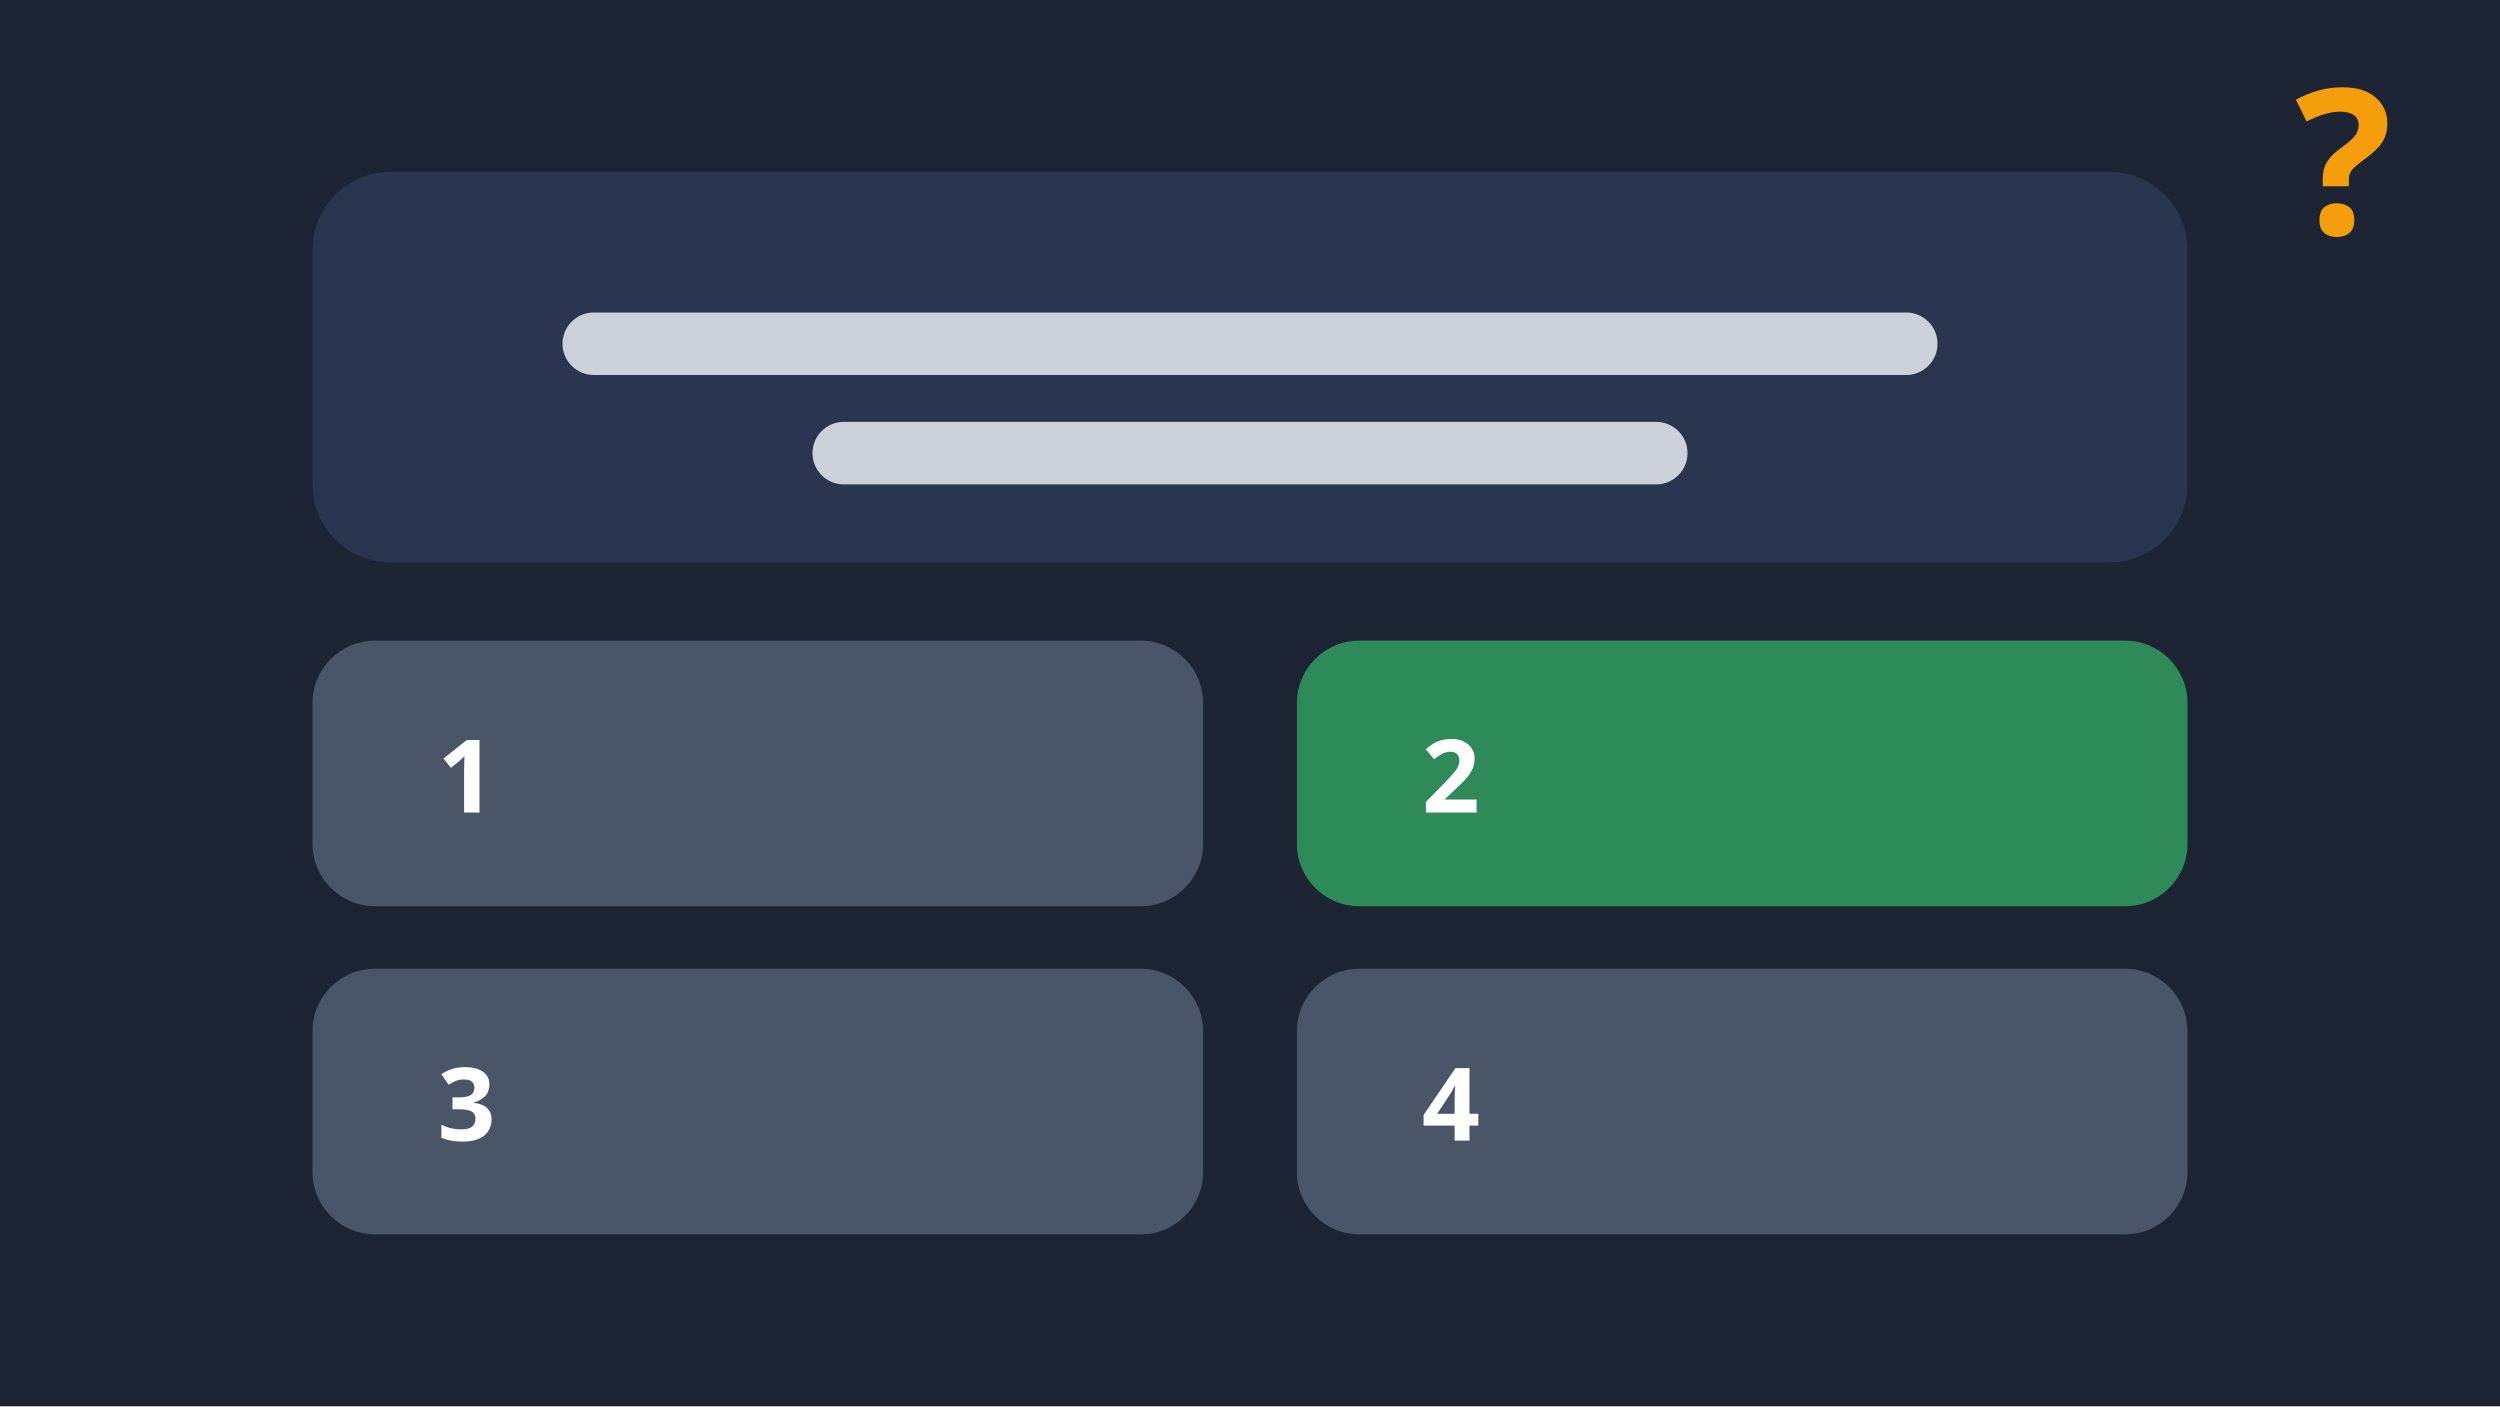
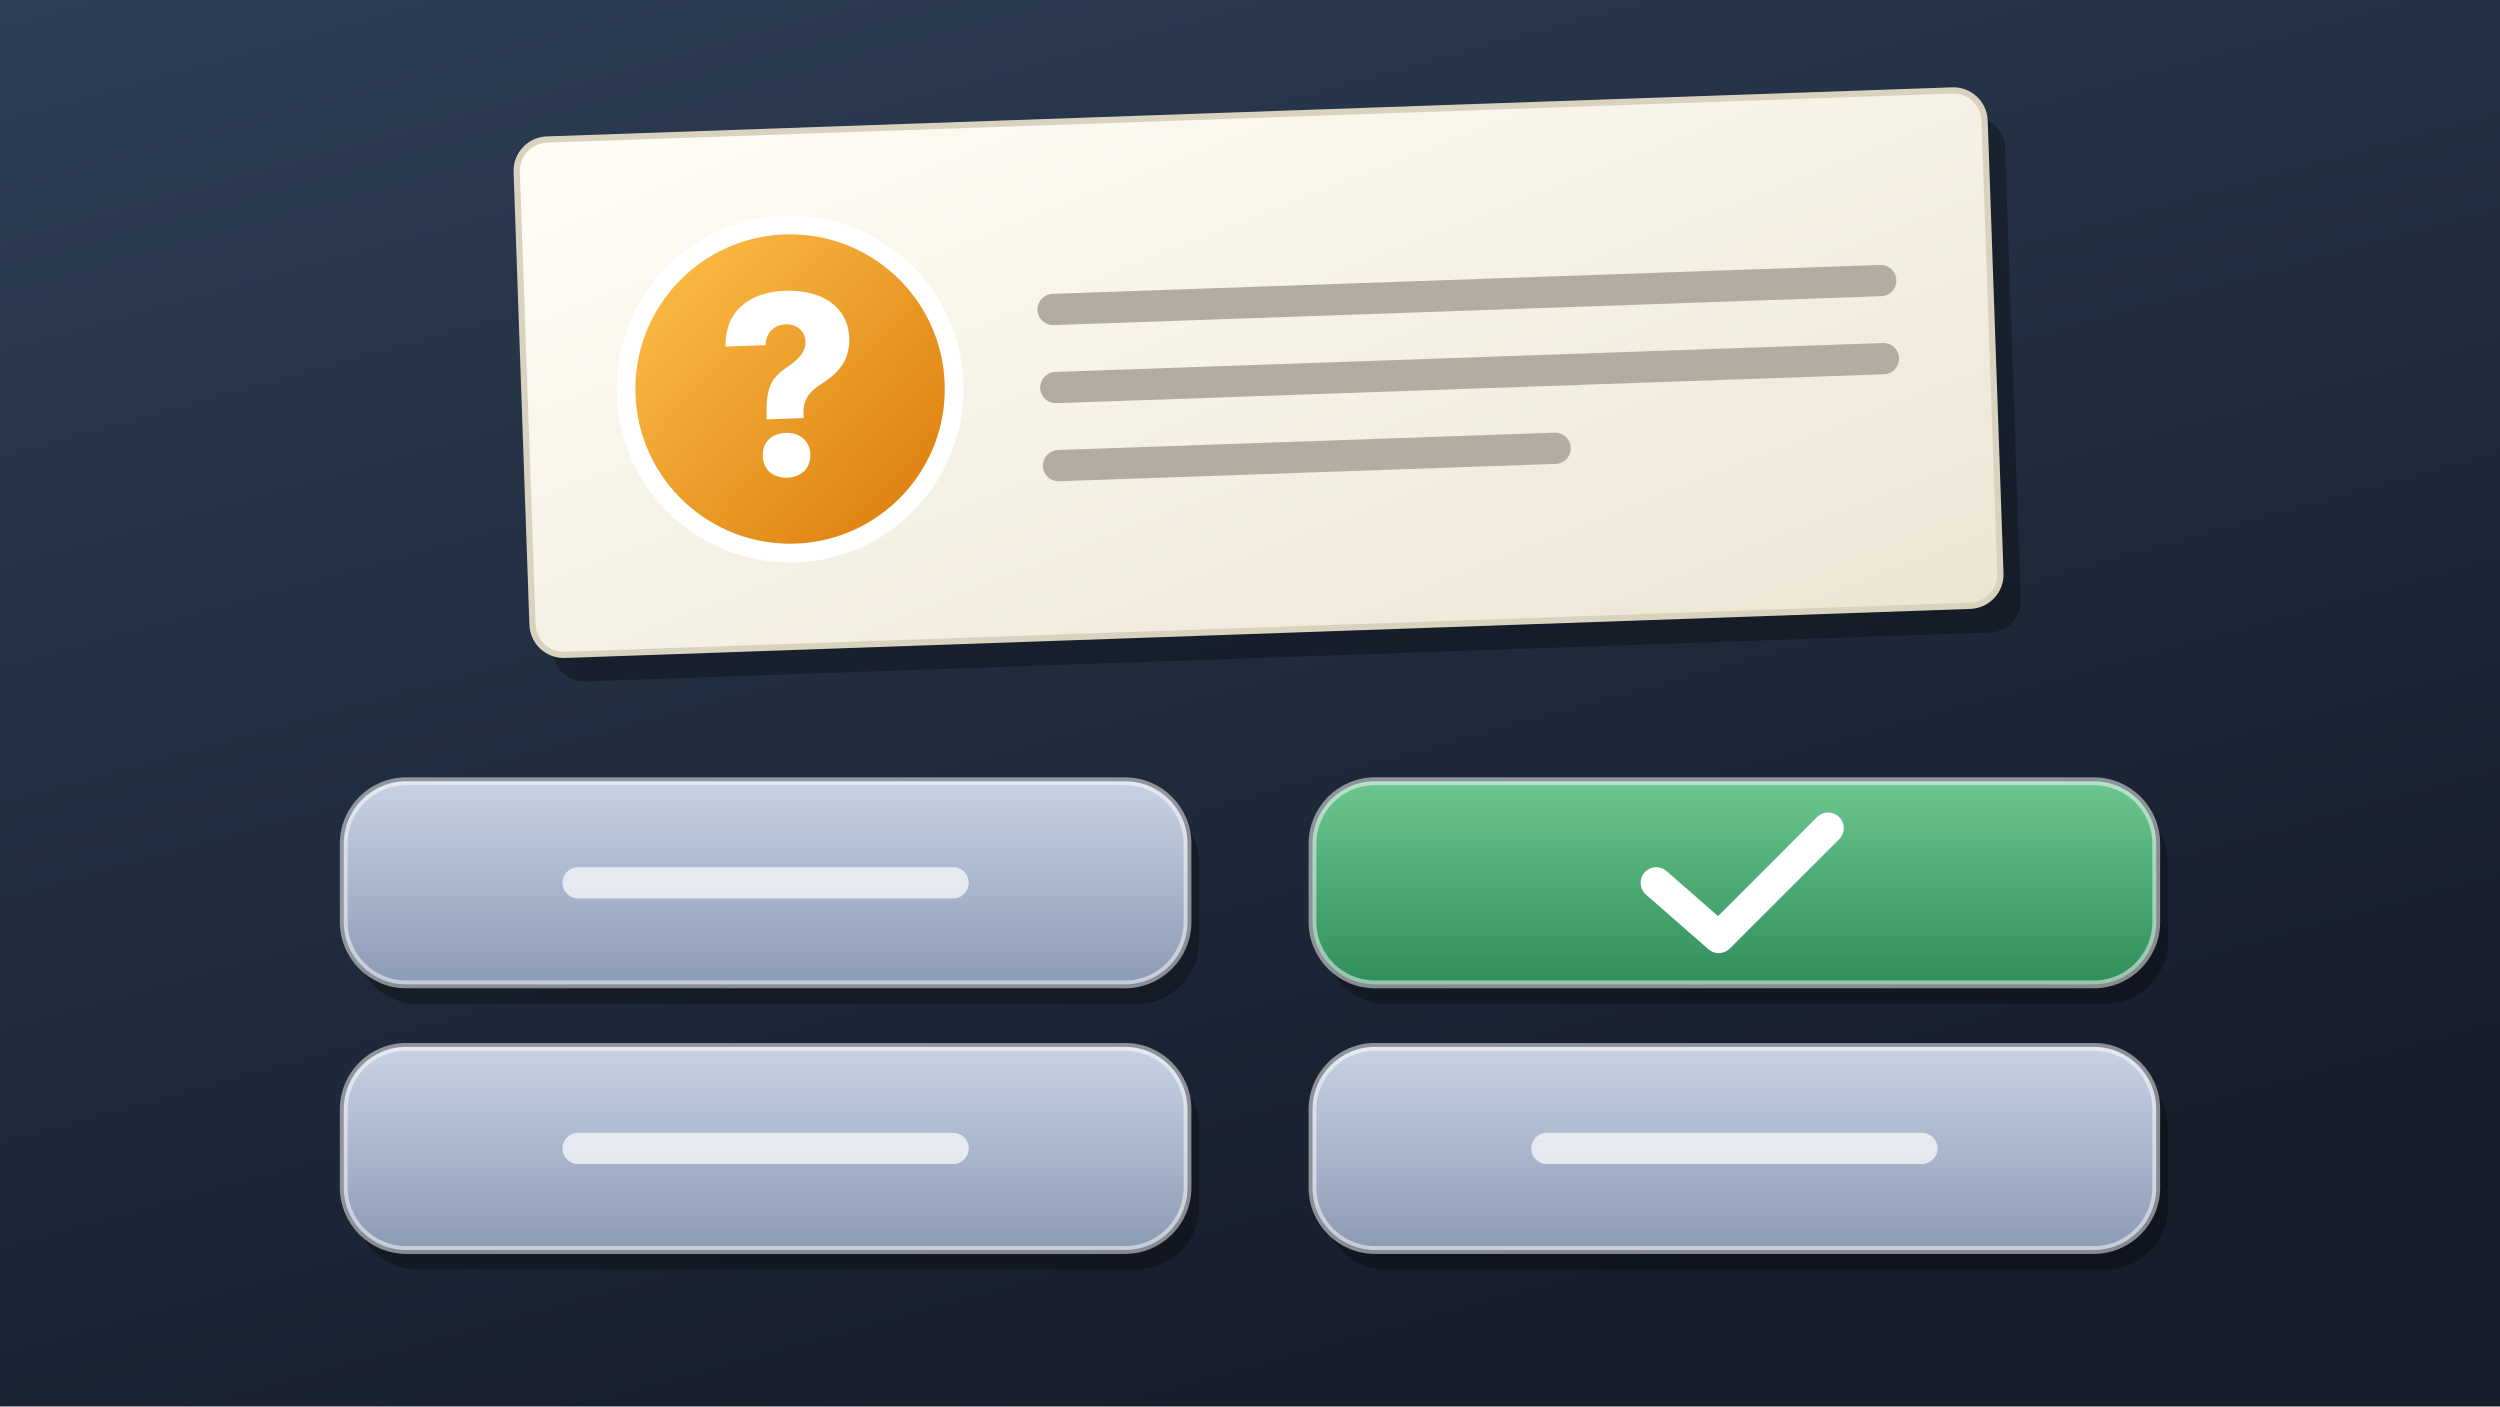
<svg xmlns="http://www.w3.org/2000/svg" width="320" height="180" viewBox="0 0 320 180">
-   <rect width="320" height="180" fill="#1d2433" />
-   <rect x="40" y="22" width="240" height="50" rx="10" fill="#2b3550" />
-   <g font-family="system-ui,sans-serif" font-weight="700" font-size="15" fill="#e8ebf1" />
-   <rect x="72" y="40" width="176" height="8" rx="4" fill="#e8ebf1" opacity=".85" />
-   <rect x="104" y="54" width="112" height="8" rx="4" fill="#e8ebf1" opacity=".85" />
-   <g />
-   <g>
-     <rect x="40" y="82" width="114" height="34" rx="8" fill="#4b5568" />
-     <rect x="166" y="82" width="114" height="34" rx="8" fill="#2f8a5a" />
-     <rect x="40" y="124" width="114" height="34" rx="8" fill="#4b5568" />
-     <rect x="166" y="124" width="114" height="34" rx="8" fill="#4b5568" />
+   <rect width="320" height="180" fill="#161d2b" />
+   <defs>
+     <linearGradient id="quizzical-paper" x1="0" y1="0" x2="1" y2="1">
+       <stop offset="0" stop-color="#fffdf6" />
+       <stop offset="1" stop-color="#ebe5d3" />
+     </linearGradient>
+     <linearGradient id="quizzical-slate" x1="0" y1="0" x2="0.5" y2="1">
+       <stop offset="0" stop-color="#2d3e55" />
+       <stop offset="1" stop-color="#161d2b" />
+     </linearGradient>
+     <linearGradient id="quizzical-amber" x1="0" y1="0" x2="1" y2="1">
+       <stop offset="0" stop-color="#ffc44d" />
+       <stop offset="1" stop-color="#d97706" />
+     </linearGradient>
+     <linearGradient id="quizzical-chip" x1="0" y1="0" x2="0" y2="1">
+       <stop offset="0" stop-color="#c8d2e4" />
+       <stop offset="1" stop-color="#8c9bb5" />
+     </linearGradient>
+     <linearGradient id="quizzical-ok" x1="0" y1="0" x2="0" y2="1">
+       <stop offset="0" stop-color="#6cc68f" />
+       <stop offset="1" stop-color="#2f8f5b" />
+     </linearGradient>
+   </defs>
+   <rect width="320" height="180" fill="url(#quizzical-slate)" />
+   <g transform="translate(66 18) rotate(-2)">
+     <rect x="2.5" y="3.5" width="188" height="66" rx="4" fill="rgba(0,0,0,0.3)" />
+     <rect x="0" y="0" width="188" height="66" rx="4" fill="url(#quizzical-paper)" stroke="#d9d2bf" stroke-width="0.8" />
+     <circle cx="34" cy="33" r="21" fill="url(#quizzical-amber)" stroke="#fff" stroke-width="2.4" />
+     <text x="34" y="44" font-size="32" font-weight="800" text-anchor="middle" fill="#fff" font-family="system-ui,-apple-system,sans-serif">?</text>
+     <path d="M68 24L174 24" stroke="#b3aca0" stroke-width="4" stroke-linecap="round" fill="none" />
+     <path d="M68 34L174 34" stroke="#b3aca0" stroke-width="4" stroke-linecap="round" fill="none" />
+     <path d="M68 44L131.6 44" stroke="#b3aca0" stroke-width="4" stroke-linecap="round" fill="none" />
  </g>
-   <g font-family="system-ui,sans-serif" font-weight="700" font-size="13" fill="#fff">
-     <text x="56" y="104">1</text>
-     <text x="182" y="104">2</text>
-     <text x="56" y="146">3</text>
-     <text x="182" y="146">4</text>
-   </g>
-   <g fill="#f59e0b" font-family="system-ui,sans-serif" font-weight="800" font-size="26" text-anchor="middle">
-     <text x="300" y="30">?</text>
-   </g>
+   <rect x="45.5" y="102.5" width="108" height="26" rx="8" fill="rgba(0,0,0,0.3)" />
+   <rect x="44" y="100" width="108" height="26" rx="8" fill="url(#quizzical-chip)" stroke="rgba(255,255,255,0.5)" stroke-width="1" />
+   <path d="M74 113L122 113" stroke="rgba(255,255,255,0.7)" stroke-width="4" stroke-linecap="round" fill="none" />
+   <rect x="169.5" y="102.5" width="108" height="26" rx="8" fill="rgba(0,0,0,0.3)" />
+   <rect x="168" y="100" width="108" height="26" rx="8" fill="url(#quizzical-ok)" stroke="rgba(255,255,255,0.5)" stroke-width="1" />
+   <path d="M212 113L220 120L234 106" fill="none" stroke="#fff" stroke-width="4" stroke-linecap="round" stroke-linejoin="round" />
+   <rect x="45.5" y="136.5" width="108" height="26" rx="8" fill="rgba(0,0,0,0.3)" />
+   <rect x="44" y="134" width="108" height="26" rx="8" fill="url(#quizzical-chip)" stroke="rgba(255,255,255,0.5)" stroke-width="1" />
+   <path d="M74 147L122 147" stroke="rgba(255,255,255,0.7)" stroke-width="4" stroke-linecap="round" fill="none" />
+   <rect x="169.5" y="136.5" width="108" height="26" rx="8" fill="rgba(0,0,0,0.3)" />
+   <rect x="168" y="134" width="108" height="26" rx="8" fill="url(#quizzical-chip)" stroke="rgba(255,255,255,0.5)" stroke-width="1" />
+   <path d="M198 147L246 147" stroke="rgba(255,255,255,0.7)" stroke-width="4" stroke-linecap="round" fill="none" />
</svg>
